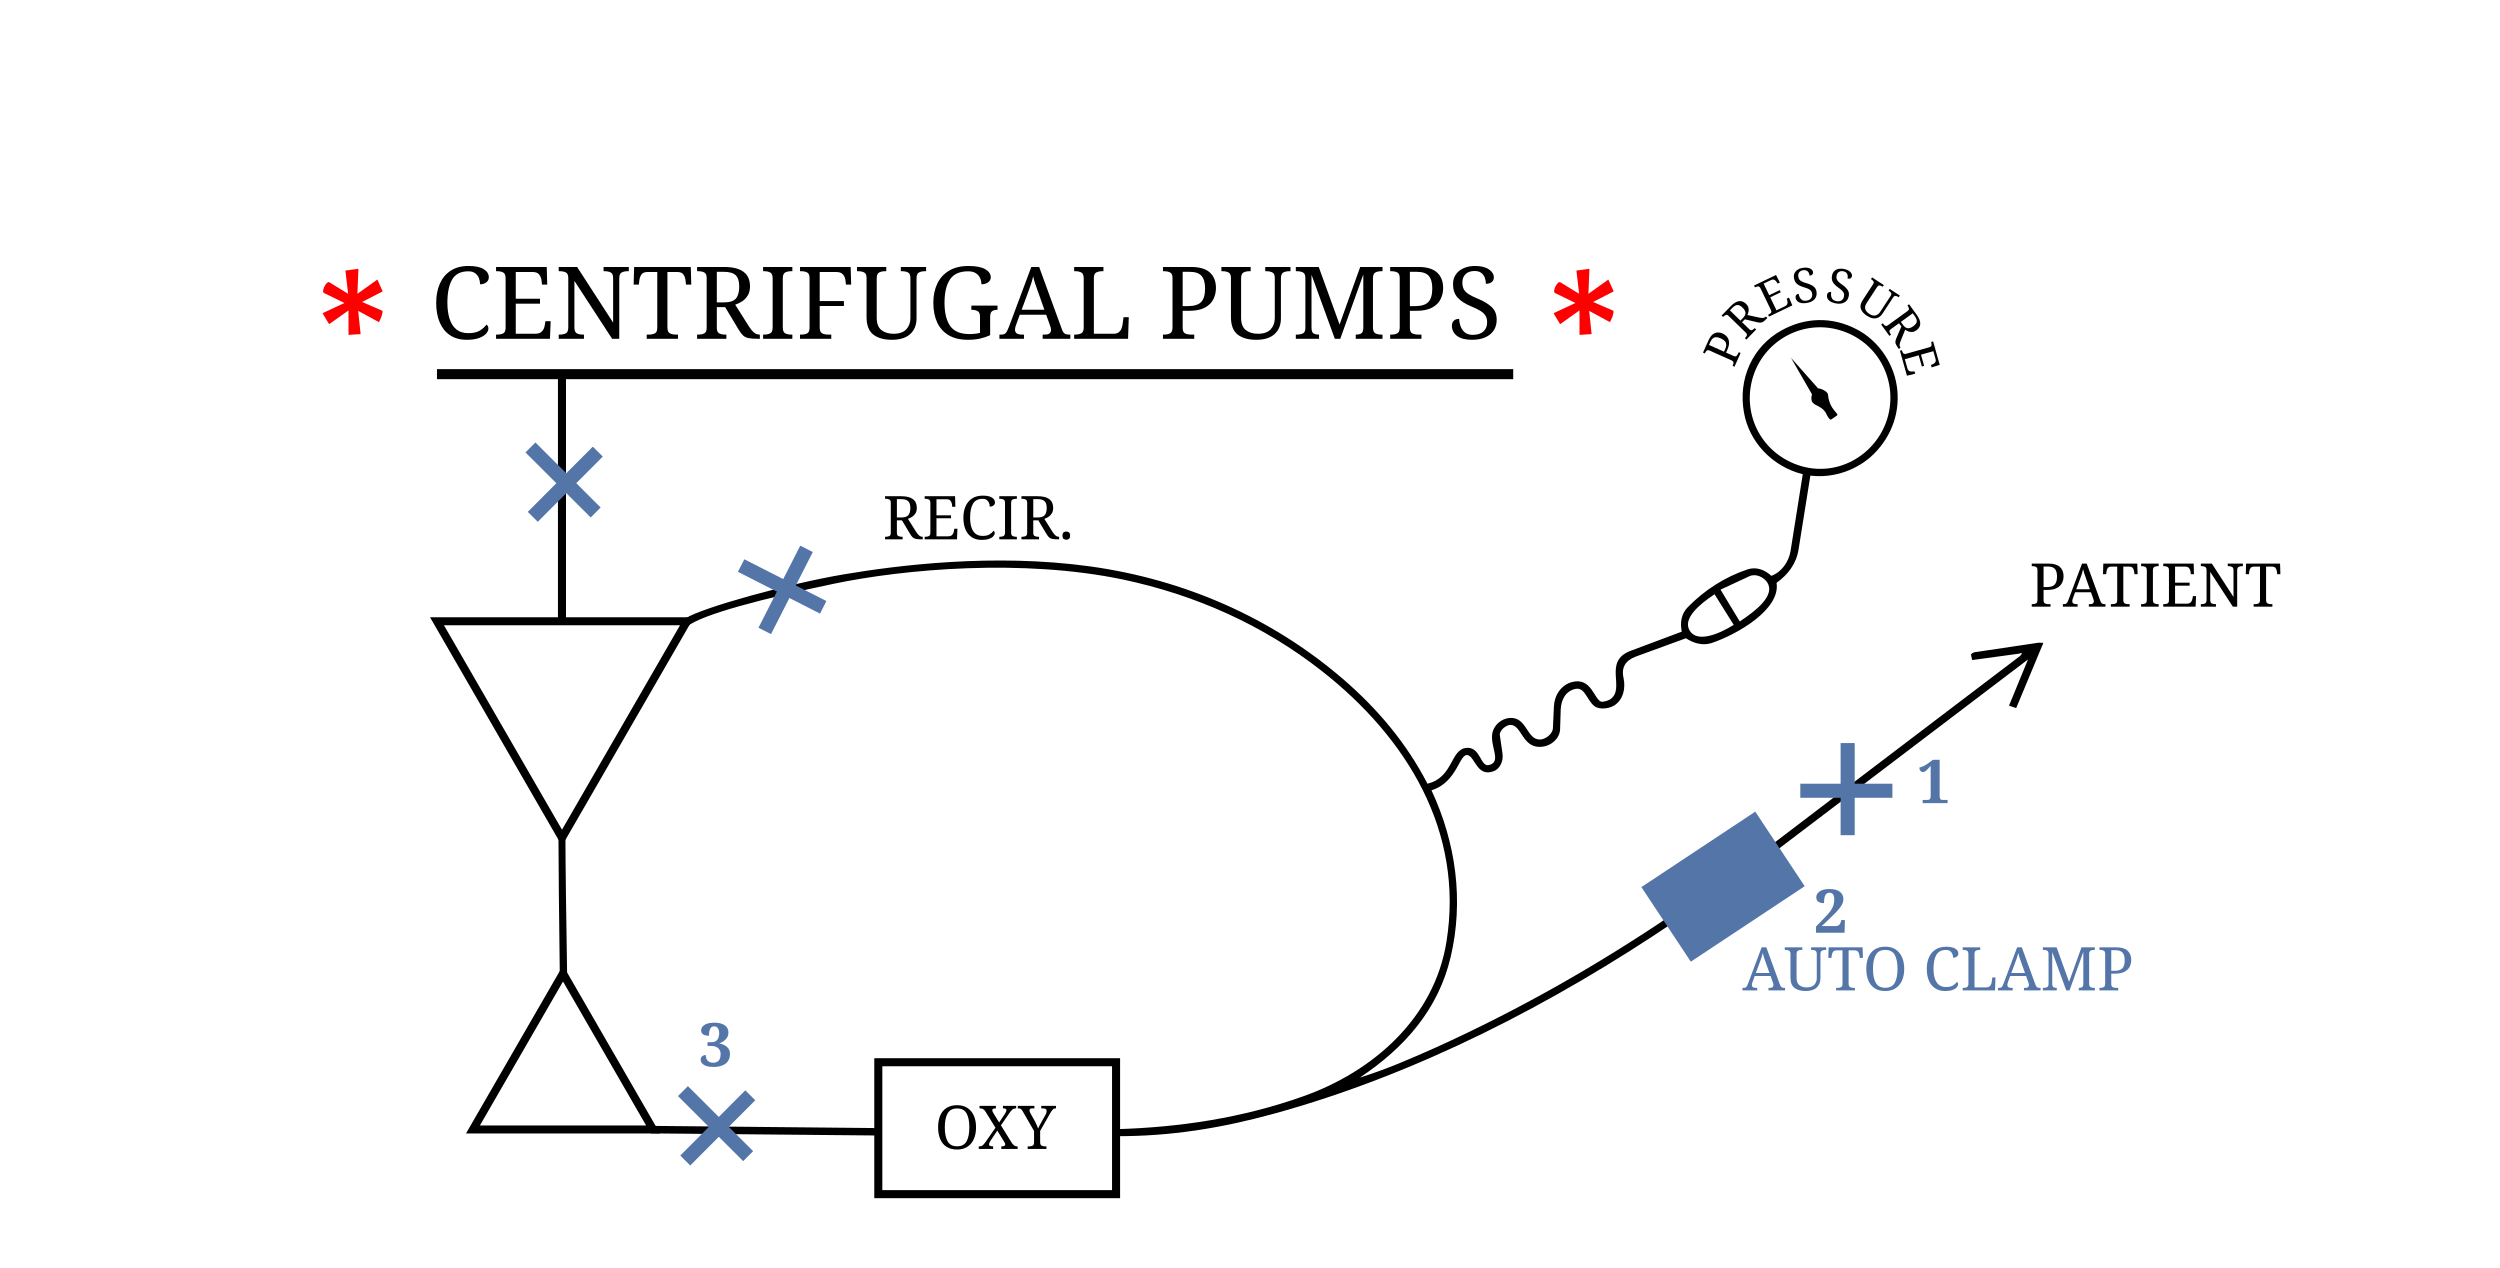
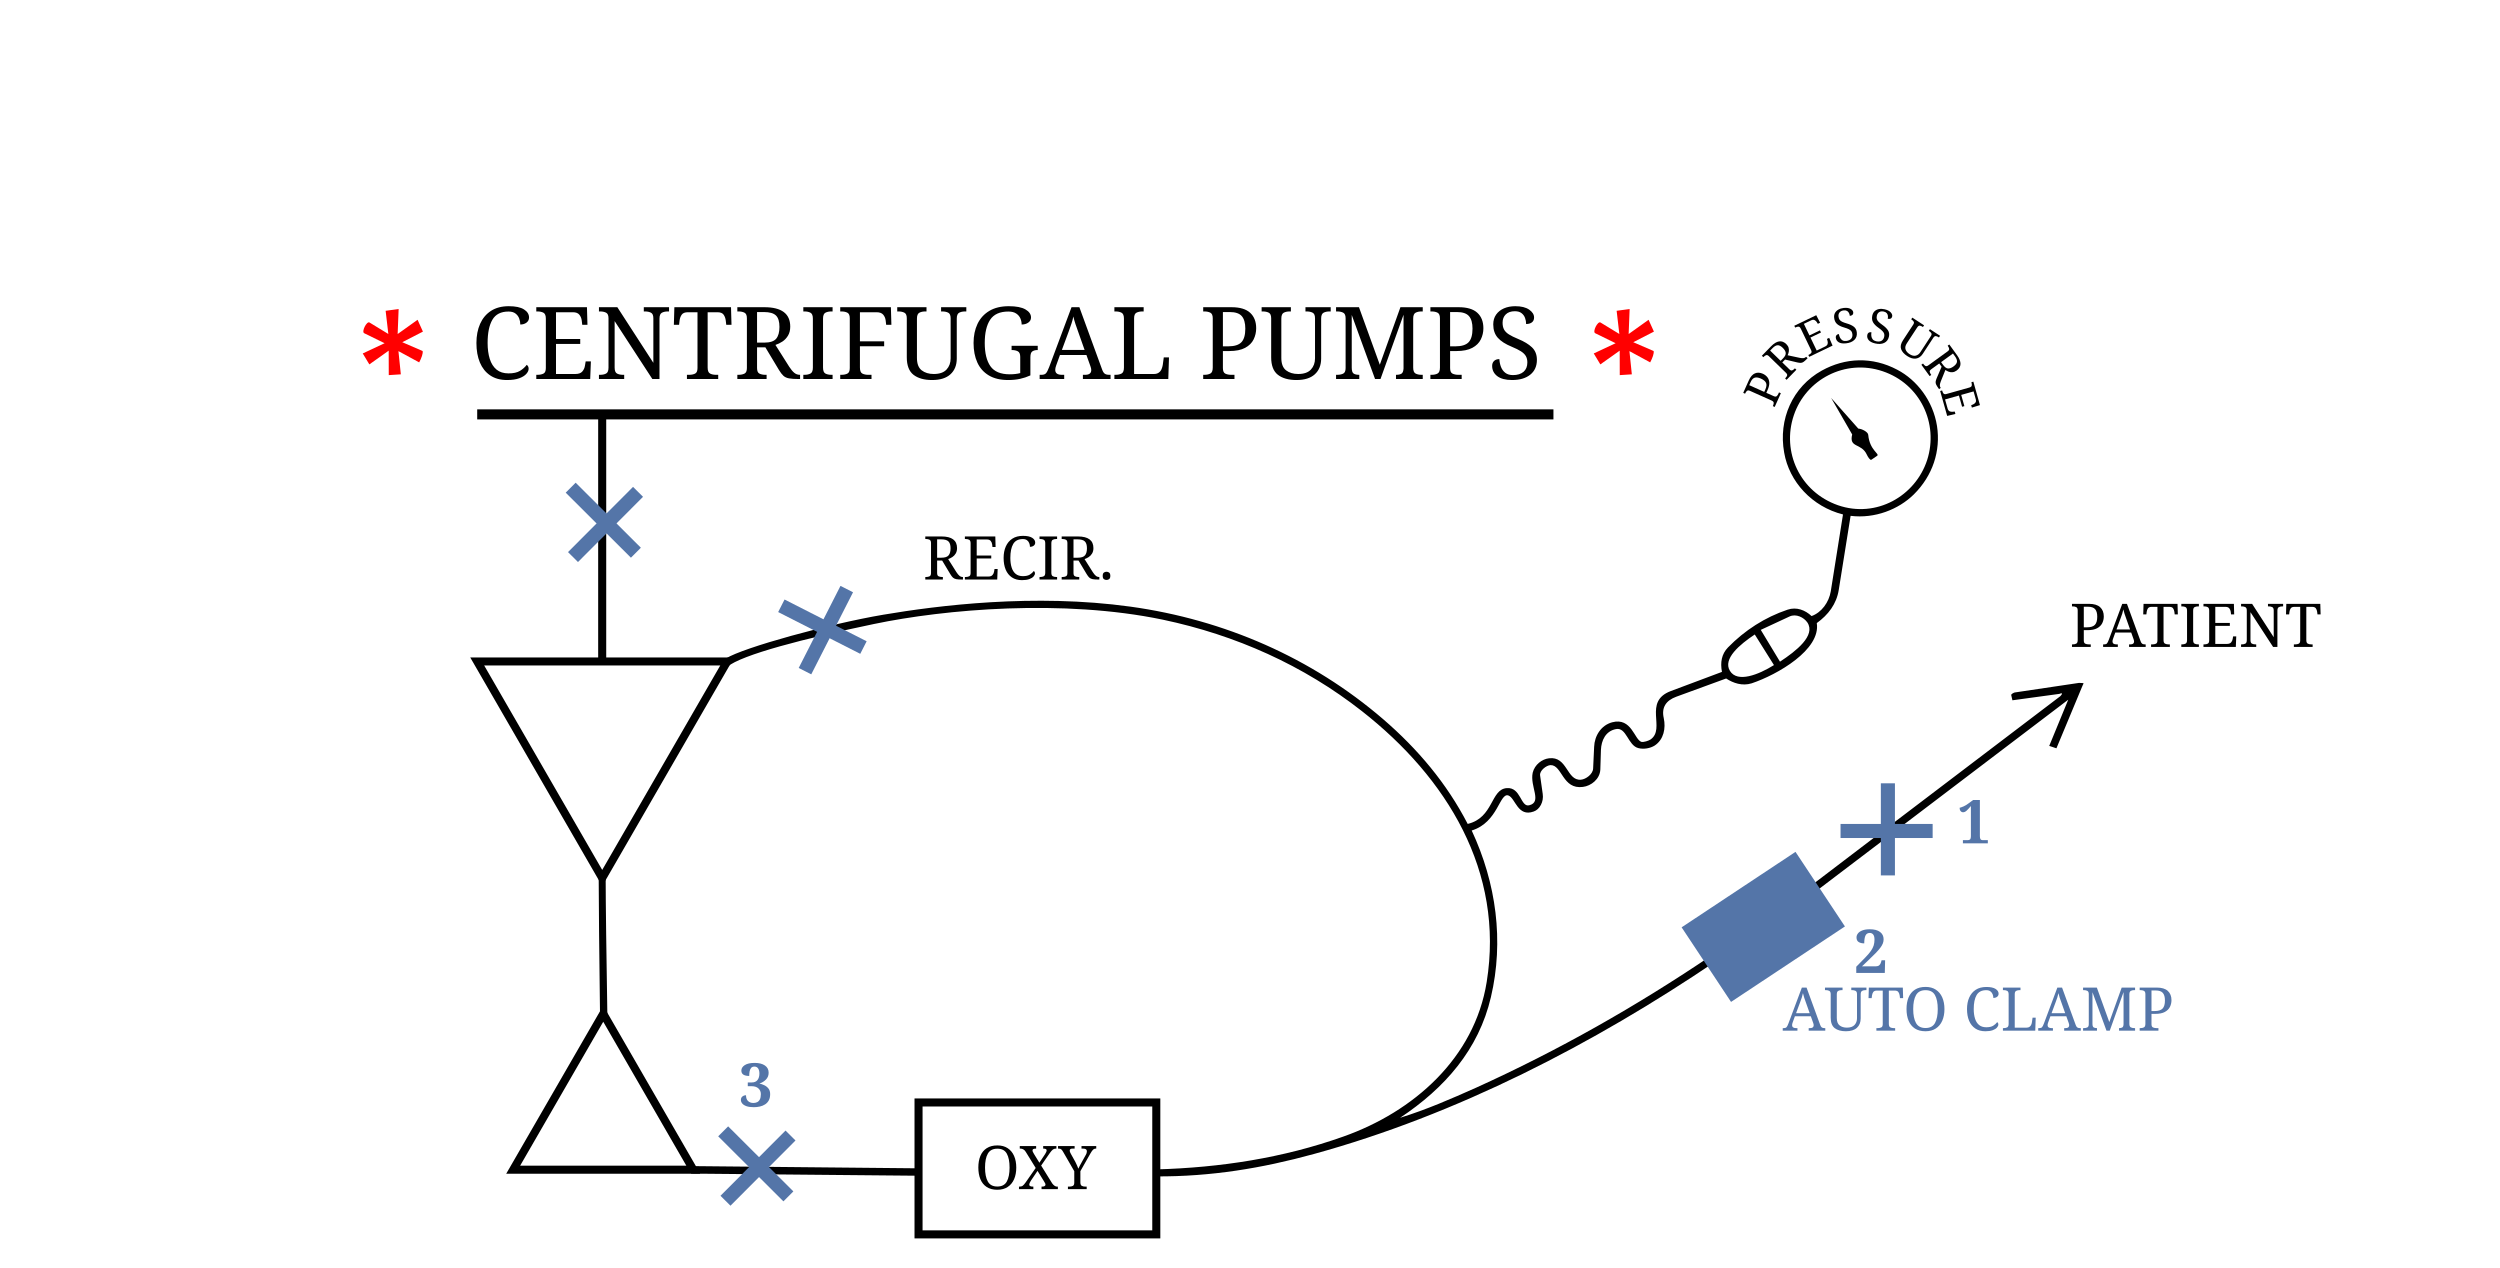
- <svg xmlns="http://www.w3.org/2000/svg" id="Layer_1" data-name="Layer 1" viewBox="0 0 1242.87 630" transform="translate(-30 -30)">
+ <svg xmlns="http://www.w3.org/2000/svg" id="Layer_1" data-name="Layer 1" viewBox="0 0 1242.87 630" transform="translate(-10 -10)">
  <defs>
    <style>
      text {
        font-family: serif;
        font-size: 30px;
      }
      #pressure text {
        font-size: 24px;
      }
      .heading {
        font-size: 50px;
      }

      .bold {
        font-weight: bold;
      }
      .fill-red {
        fill: red;
      }

      .fill-blue {
        fill: #5475a8;
      }

    </style>
  </defs>
  <rect x="247.24" y="213.51" width="535.05" height="5" />
  <path d="M353.57,589.72v3.74s112.51,1.05,112.51,1.05v-3.69l-112.51-1.1ZM311.1,445.52l-3.48-1.69c0,13.3.32,42.14.68,70.95l3.65-.07c-.45-27.99-.85-56.17-.85-69.19ZM1045.68,349.6l-2.09-.1-32.02,4.77c-.6.2-1.79.8-1.69,1.29l.59,2.59,23.27-3.18c1.5-.6,1.89-.3.6,1.09l-86.03,65.34-38.68,29.44-48.54,34.01c-37.69,25.46-76.28,47.34-117.35,65.94-12.53,5.57-24.27,10.74-37.69,14.92,22.17-14.72,39.08-33.92,45.15-59.97,6.56-27.85,2.68-56.69-9.55-82.85,13.23-4.07,13.82-19.09,18.3-17.4,3.48,1.39,4.57,10.84,12.53,7.95,2.98-.99,5.07-4.87,4.48-8.75l-1.3-9.15c-.39-2.38,3.09-5.07,5.18-5.17,5.86-.1,5.86,12.23,16.11,10.84,4.07-.49,8.45-3.88,8.65-8.65l.3-9.75c.2-4.67,2.28-9.34,7.46-10.34,5.27-1.09,5.96,8.16,11.14,9.45,2.68.69,5.96.1,8.15-1.29,4.48-2.99,5.57-8.56,4.48-13.63-1.2-5.27,1.09-8.75,6.26-10.64l24.76-9.05c3.49,2.29,8.06,3.88,12.74,2.39,12.72-4.28,34.41-16.71,32.32-29.94,5.67-4.08,9.84-9.45,10.94-16.61l5.87-36.7c12.03,1.49,23.86-3.18,31.42-10.64,9.45-9.35,13.43-21.68,11.54-34.01-1.99-12.63-10.05-22.88-19.69-27.95-12.53-6.66-25.96-6.06-37.6.4-14.52,8.06-21.68,24.17-18.69,40.78,2.48,14.42,13.82,26.85,29.24,30.73l-6.07,38.19c-.9,5.47-4.58,10.54-9.55,12.33-3.18-2.98-7.46-4.68-11.93-3.18-11.24,3.78-21.29,10.24-29.64,18.79-3.18,3.29-3.88,7.46-2.98,12.14l-25.46,9.54c-13.93,5.28-2.29,18.7-10.05,24.07-1.09.7-3.38,1.39-4.47,1.2-3.58-1-4.88-12.34-14.62-9.75-5.47,1.49-8.75,6.66-8.95,12.23l-.5,10.74c-.1,2.79-3.58,5.37-6.07,5.57-7.16.6-6.66-11.83-15.91-10.64-3.38.4-7.06,3.08-8.06,7.16-1.49,6.86,4.88,14.62-1.79,16.21-4.27,1-4.07-9.15-11.13-8.55-8.06.6-6.47,14.72-19.4,17.8-10.44-20.19-24.76-37.19-42.07-52.11-35.5-30.53-78.96-49.43-125.51-55.9-48.03-6.66-95.93-.57-122.93,4s-69.63,16.36-78.13,21.68l.51,4.26c7.16-6.06,38.59-14.14,72.96-21.32,35.29-7.38,93.98-12.49,143.61-2.15,36.3,7.66,69.91,22.67,98.95,45.45,42.27,33.12,70.91,79.66,62.06,134.66-6.07,37.89-36.4,64.54-71.31,76.88-29.93,10.64-61.06,15.41-92.99,16.31l.04,3.48c27.15.1,52.28-3.98,78.33-11.14,71.01-19.49,139.04-54.7,199.9-95.87l48.64-33.92,40.47-30.73,86.03-65.34-9.45,22.97,3.58,1.2,12.93-31.03c.3-.6.7-1.39.4-1.39ZM923.75,261.18c-19-6.66-28.05-26.55-21.98-44.65,5.97-17.9,25.56-28.25,44.16-21.98,18.69,6.26,27.94,25.96,22.18,44.06-5.87,18.1-25.37,29.14-44.36,22.57ZM899.68,316.48c3.18-1.49,7.06.4,8.85,2.98,4.28,6.47-5.57,14.22-13.62,19.49l-9.55-15.81,14.32-6.66ZM882.38,325.43l9.54,15.22c-7.65,4.77-18.2,8.95-21.88,2.88-3.68-5.97,4.88-13.13,12.34-18.1Z" />
  <path class="fill-red" d="M220.11,184.51c.29,1.14-.62,3.61-1.72,5.65l-10.31-5.6,1.19,11.54-6,.39-.03-12.16-9.62,6.83-3.28-5.44,10.87-5.09-10.15-4.97c-1.47-.72,1.27-6.17,2.64-5.33l9.36,5.71-1.34-11.53,6.46-.89-.49,12.44,9.91-7.08,2.65,5.88-10.26,5.27,10.13,4.38Z" />
  <path class="fill-red" d="M832.1,184.51c.29,1.14-.62,3.61-1.72,5.65l-10.31-5.6,1.19,11.54-6,.39-.03-12.16-9.62,6.83-3.28-5.44,10.87-5.09-10.15-4.97c-1.47-.72,1.27-6.17,2.64-5.33l9.36,5.71-1.34-11.53,6.46-.89-.49,12.44,9.91-7.08,2.65,5.88-10.26,5.27,10.13,4.38Z" />
  <rect x="307.38" y="216.01" width="4" height="122.85" />
  <path d="M309.38,450.49l-65.6-113.63h131.21l-65.6,113.63ZM250.71,340.85l58.68,101.63,58.68-101.63h-117.35Z" />
  <path d="M358.14,593.51h-96.48l48.24-83.55,48.24,83.55ZM268.59,589.51h82.62l-41.31-71.55-41.31,71.55Z" />
  <text class="heading" transform="translate(244.01 198.43)">CENTRIFUGAL PUMPS</text>
  <text class="fill-blue bold" transform="translate(377.49 560.14)">3</text>
  <g id="pressure">
    <text transform="translate(891.92 213.14) rotate(-65.89)">P</text>
    <text transform="translate(897.56 199.47) rotate(-45.77)">R</text>
    <text transform="translate(908.64 187.79) rotate(-25.68)">E</text>
    <text transform="translate(921.85 181.1) rotate(-6.25)">S</text>
    <text transform="translate(936.52 179.19) rotate(12.95)">S</text>
    <text transform="translate(951.02 182.06) rotate(33.18)">U</text>
    <text transform="translate(964.68 190.59) rotate(54.07)">R</text>
    <text transform="translate(974.3 203.51) rotate(74.28)">E</text>
    <path d="M938.79,226.19c.68,7.74,5.89,9.41,4.4,10.43l-2.84,1.94c-.63.43-1.84-1.61-2.23-2.47-2.72-6.03-9.02-3.19-7.31-10.1l-10.44-18.12,13.47,15.2c1.9.13,4.83,1.67,4.95,3.12Z" />
  </g>
  <g id="autoclamp-grp">
    <rect class="fill-blue" id="autoclamp" x="852.64" y="448.51" width="67.92" height="44.48" transform="translate(-112.49 568.12) rotate(-33.53)" />
    <text class="fill-blue" transform="translate(896.28 522.39)">AUTO CLAMP</text>
    <text class="fill-blue bold" transform="translate(931.79 493.7)">2</text>
  </g>
  <g id="clamp-1">
    <text class="fill-blue bold" transform="translate(982.95 429.27)">1</text>
    <rect class="fill-blue" x="925.02" y="419.62" width="45.79" height="7" />
    <rect class="fill-blue" x="945.06" y="399.42" width="7" height="45.79" />
  </g>
  <g>
    <rect class="fill-blue" x="362.89" y="587.63" width="45.79" height="7" transform="translate(-304.15 446.5) rotate(-45.08)" />
    <rect class="fill-blue" x="382.68" y="566.74" width="7" height="45.79" transform="translate(-304.47 445.71) rotate(-45.08)" />
  </g>
  <g>
    <rect class="fill-blue" x="396.34" y="320.56" width="45.79" height="7" transform="translate(-58.41 549.85) rotate(-63.02)" />
    <rect class="fill-blue" x="416.19" y="300.01" width="7" height="45.79" transform="translate(-59.27 549.15) rotate(-63.03)" />
  </g>
  <text transform="translate(1038.94 331.62)">PATIENT</text>
  <text transform="translate(468.87 298.12)">RECIR.</text>
  <g id="oxy">
    <text transform="translate(494.69 601.19)">OXY</text>
    <path d="M586.85,625.67h-122.2v-69.58h122.2v69.58ZM468.65,621.67h114.2v-61.58h-114.2v61.58Z" />
  </g>
  <g>
    <rect class="fill-blue" x="287.07" y="267.65" width="45.79" height="7" transform="translate(-99.84 298.75) rotate(-45.08)" />
    <rect class="fill-blue" x="306.86" y="246.76" width="7" height="45.79" transform="translate(-100.17 297.97) rotate(-45.08)" />
  </g>
</svg>
